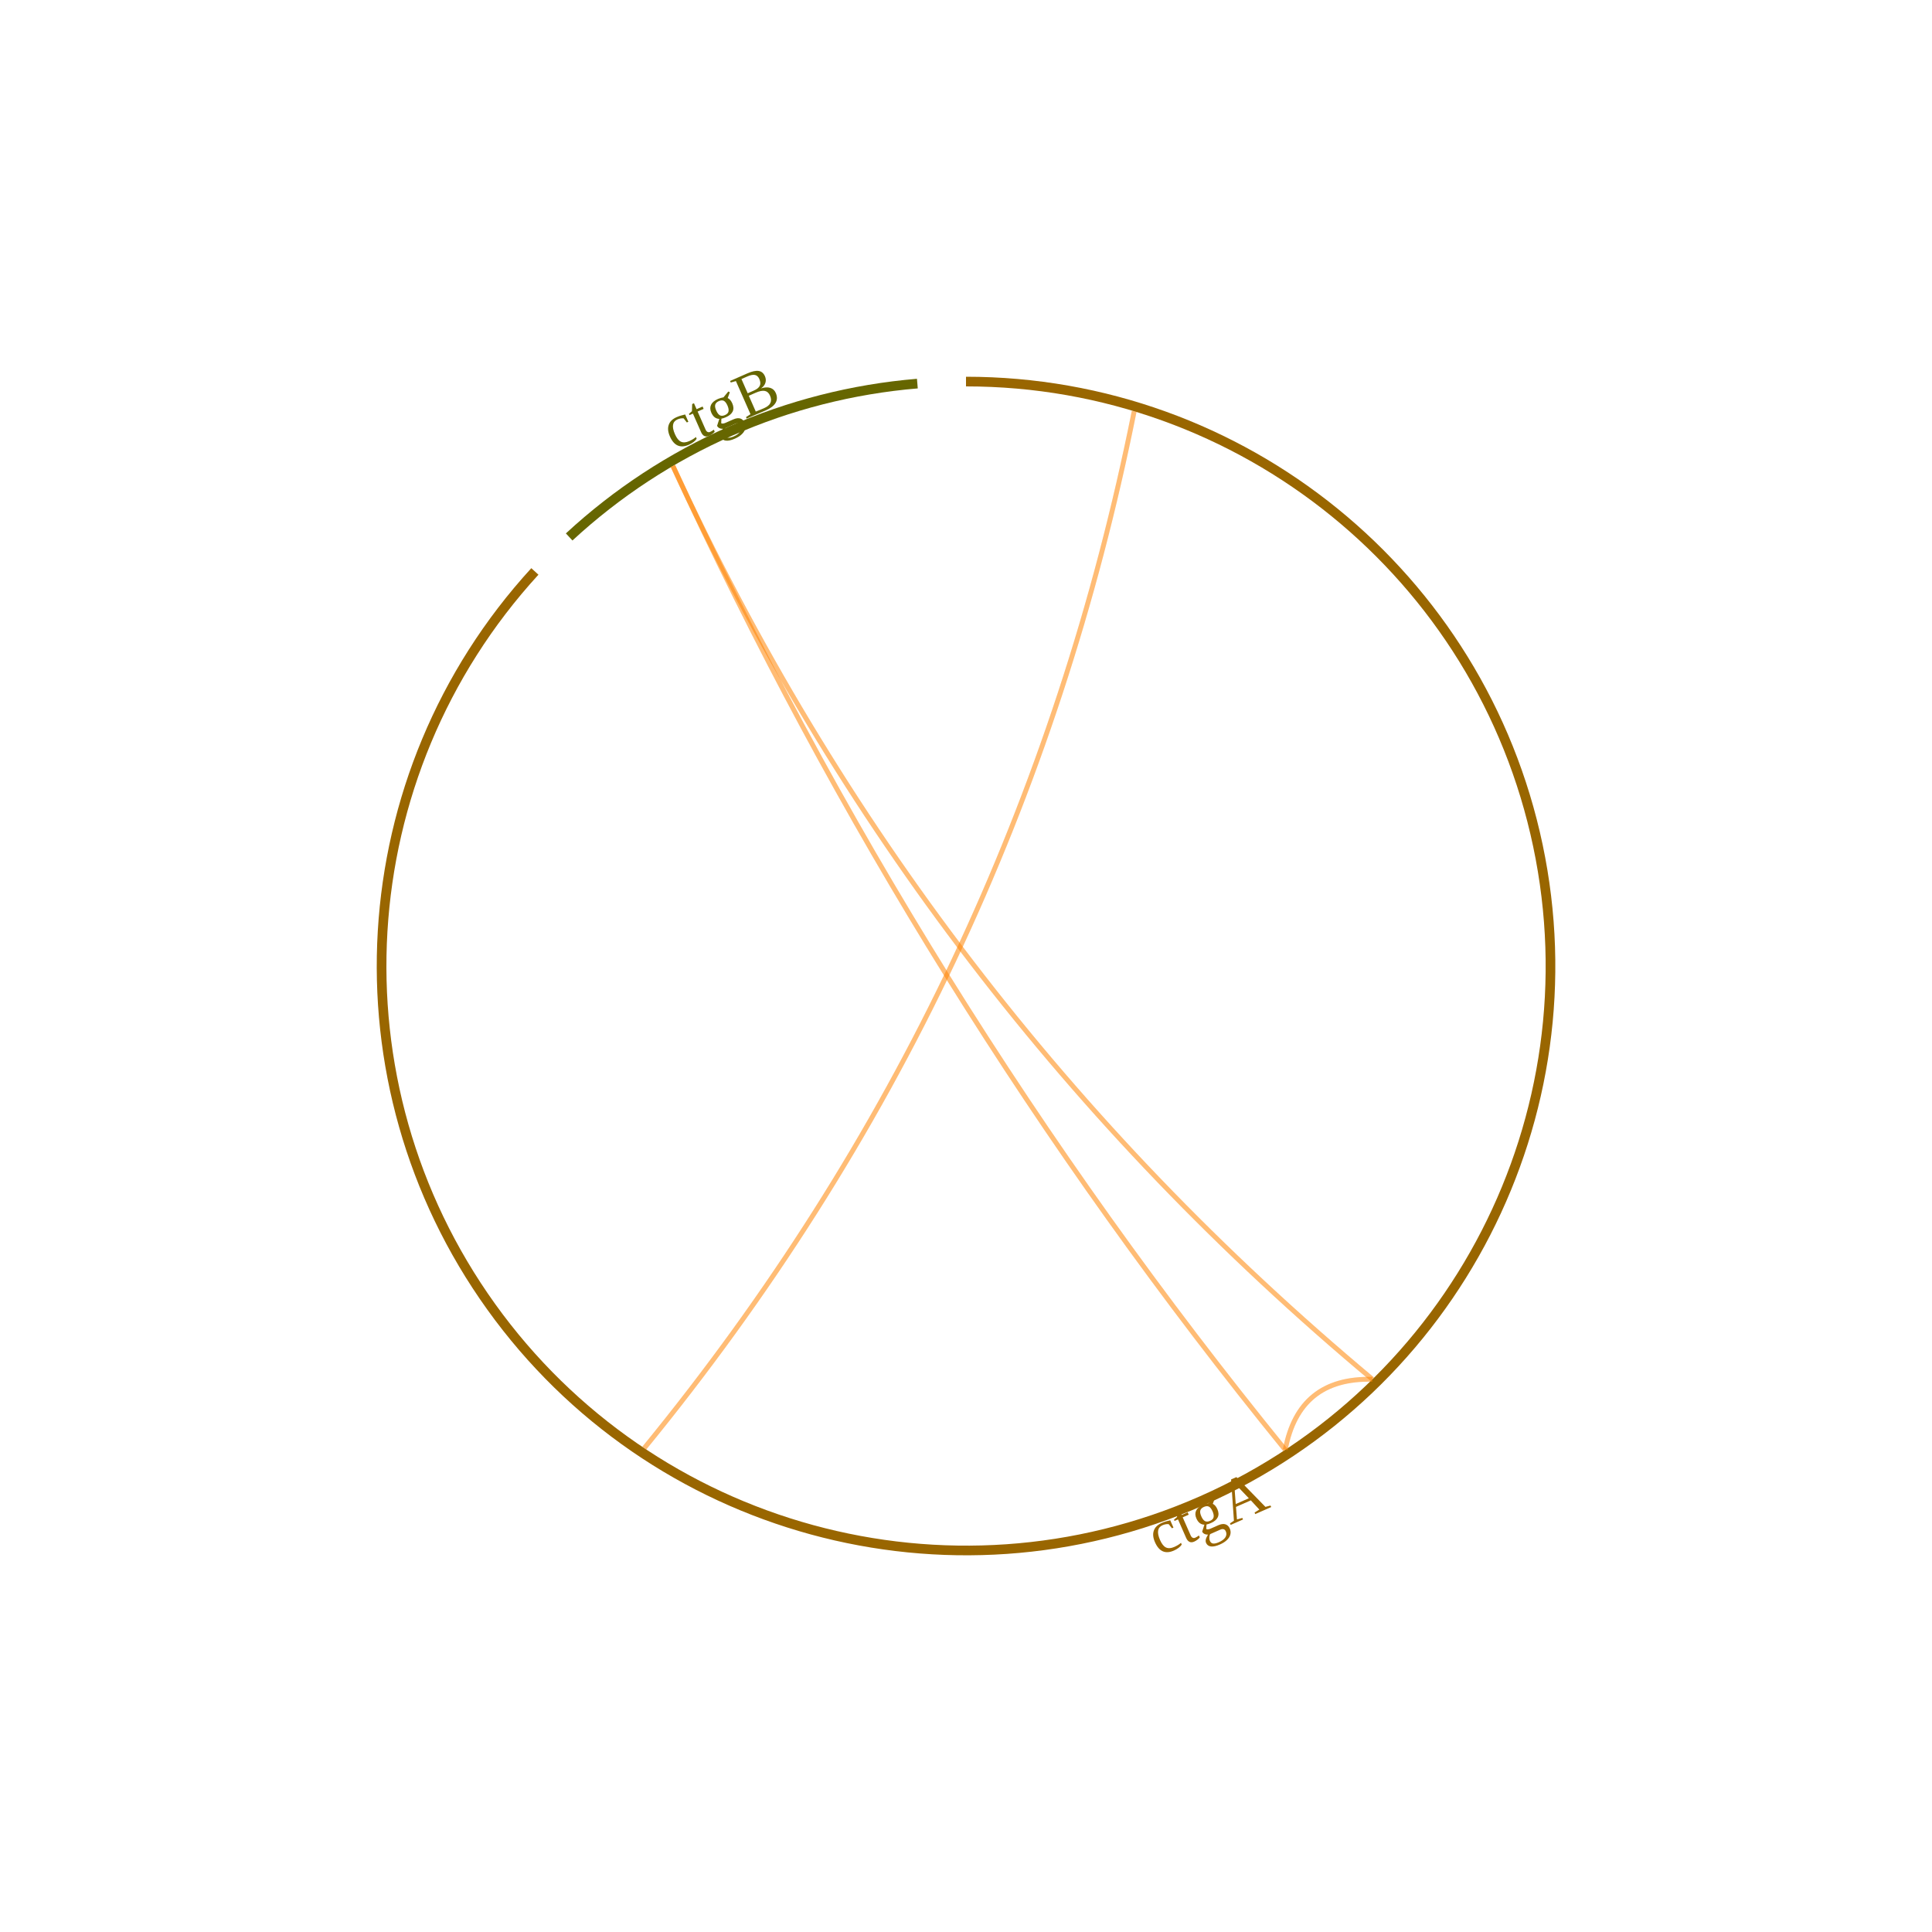
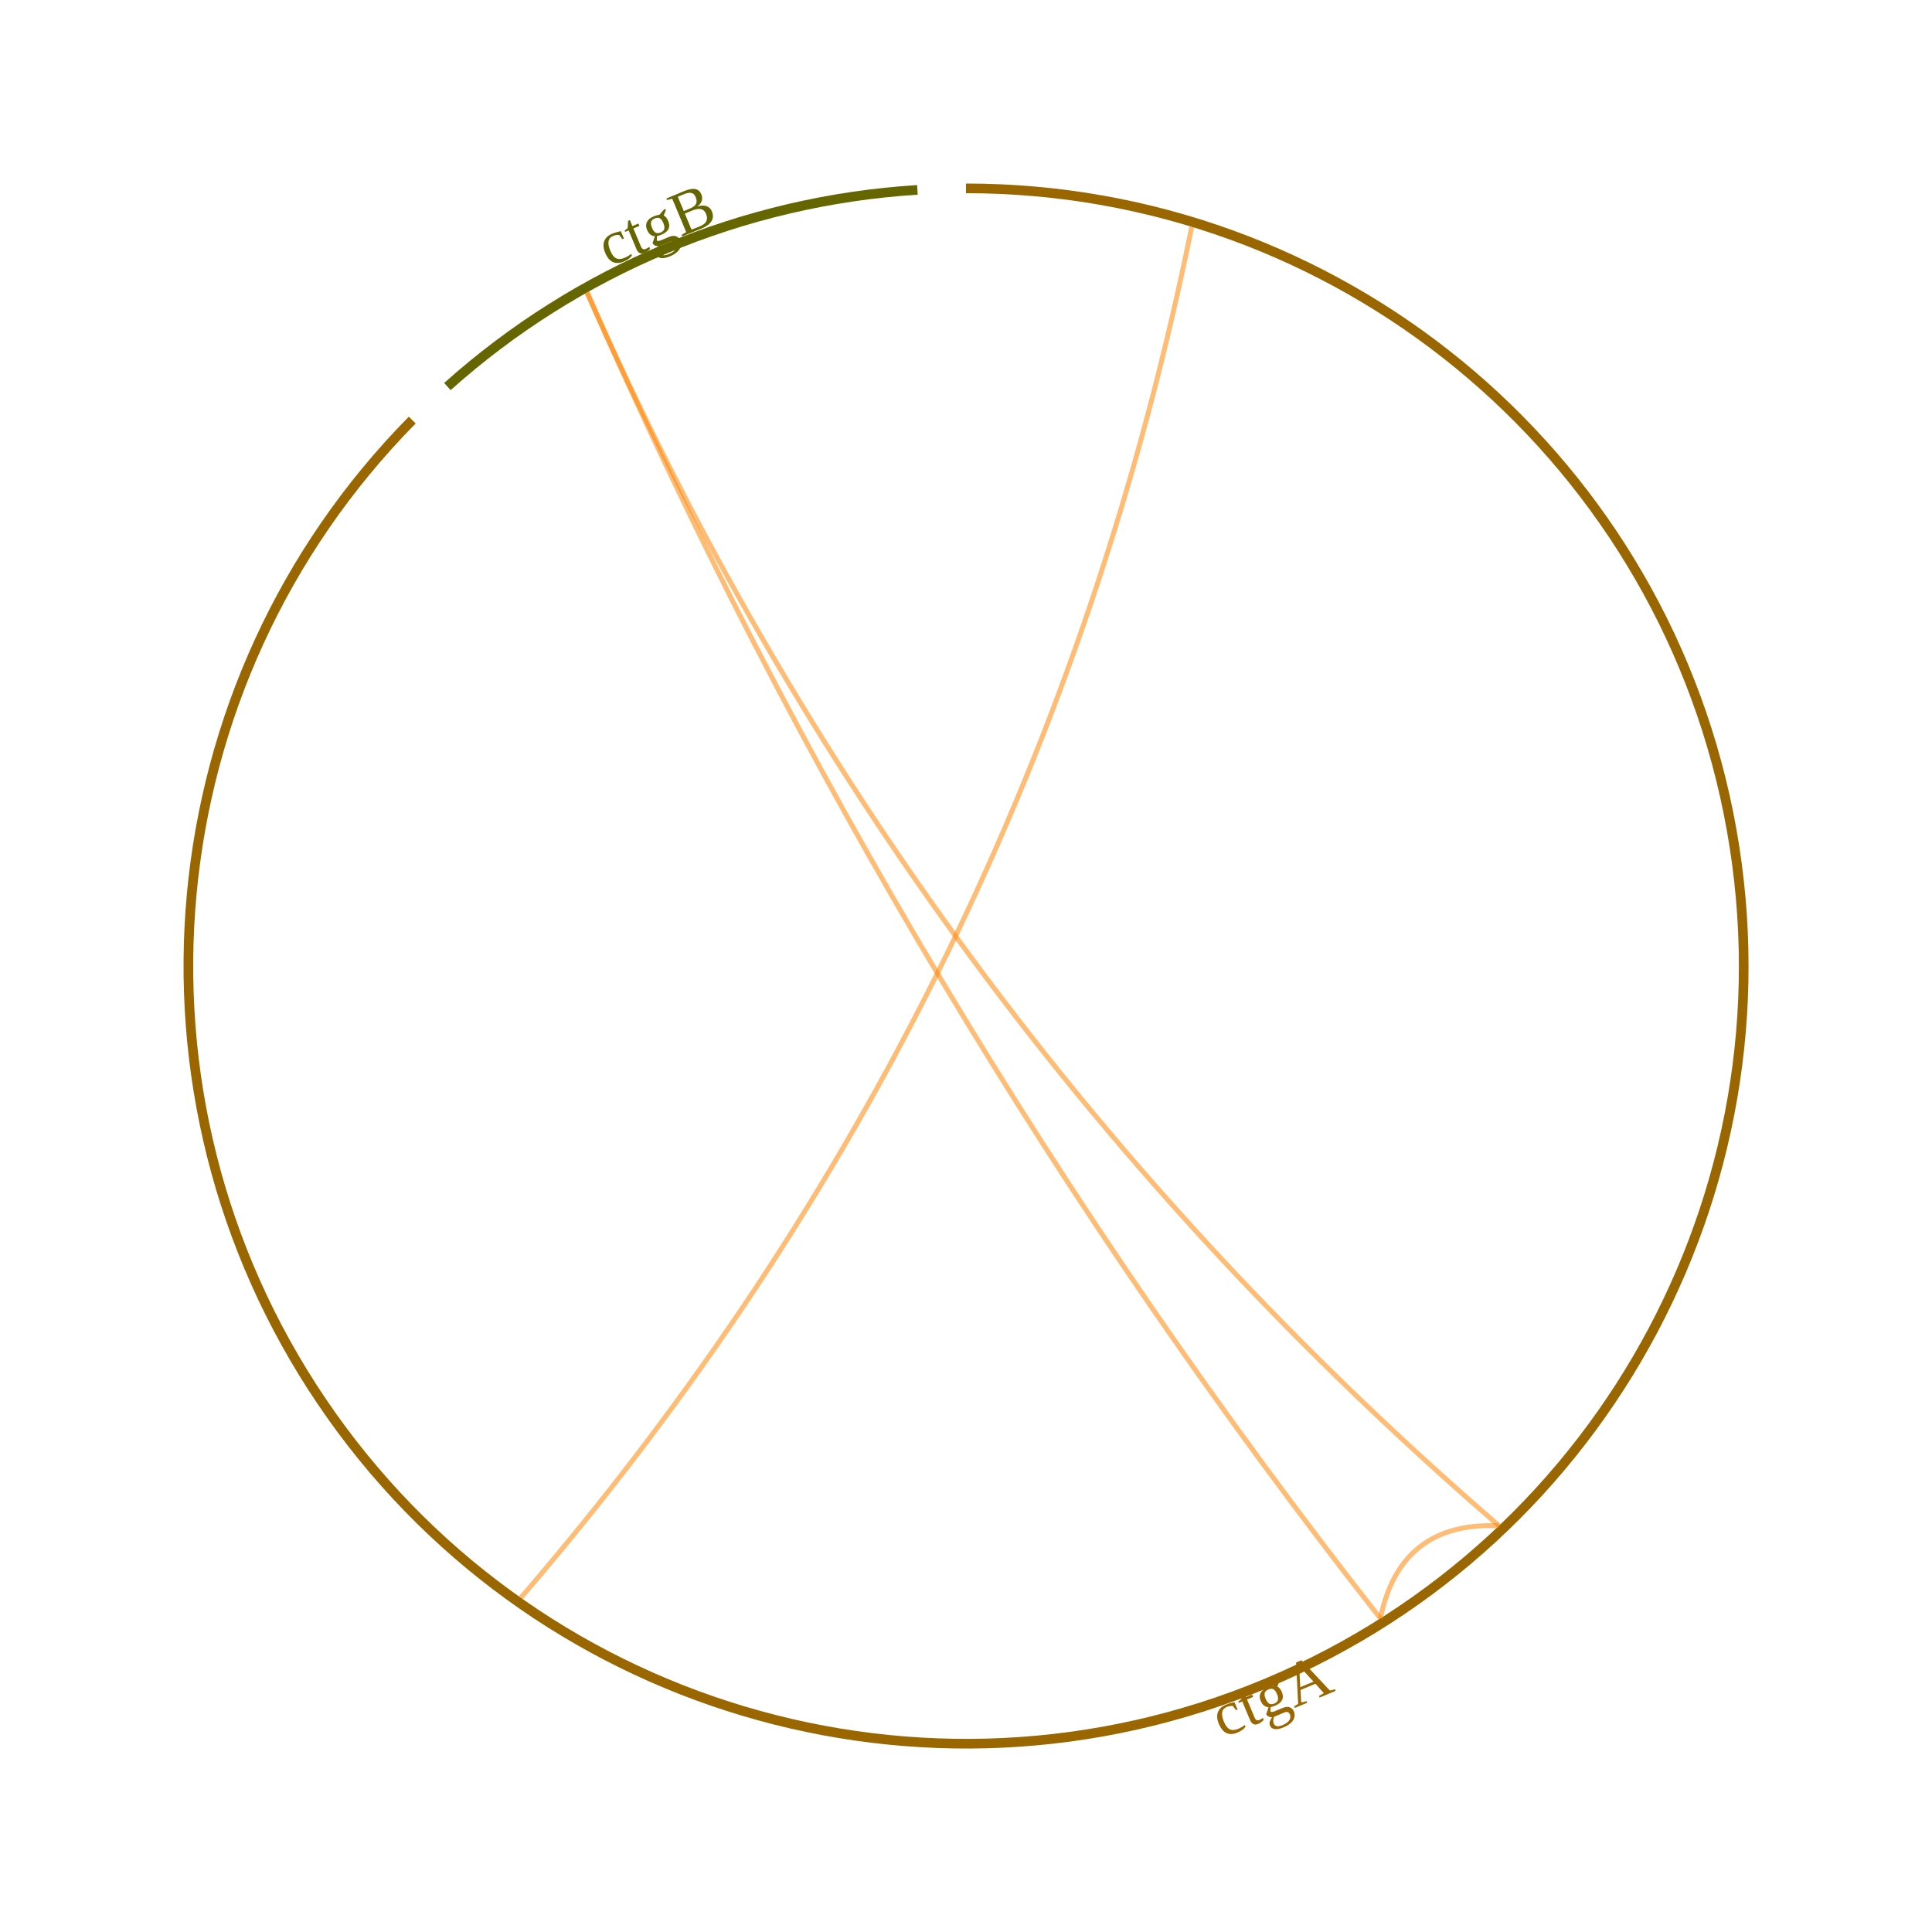
<svg xmlns="http://www.w3.org/2000/svg" width="400" height="400" viewBox="0 0 400 400">
  <rect width="400" height="400" fill="#ffffff" />
  <g transform="translate(200,200) rotate(-90)">
-     <text x="0" y="0" font-size="13" font-weight="500" letter-spacing="0.007em" text-anchor="middle" dominant-baseline="middle" transform="translate(-114.4,50.38) rotate(66.23)" fill="#996600">ctgA</text>
-     <path d="M 121 0 A 121 121 0 1 1 81.69 -89.26" stroke="#996600" stroke-width="2" fill="none" />
-     <text x="0" y="0" font-size="13" font-weight="500" letter-spacing="0.007em" text-anchor="middle" dominant-baseline="middle" transform="translate(114.4,-50.38) rotate(426.23)" fill="#666600">ctgB</text>
-     <path d="M 88.83 -82.16 A 121 121 0 0 1 120.58 -10.07" stroke="#666600" stroke-width="2" fill="none" />
+     <text x="0" y="0" font-size="13" font-weight="500" letter-spacing="0.007em" text-anchor="middle" dominant-baseline="middle" transform="translate(-152.21,63.69) rotate(67.3)" fill="#996600">ctgA</text>
+     <path d="M 161 0 A 161 161 0 1 1 113.03 -114.65" stroke="#996600" stroke-width="2" fill="none" />
+     <text x="0" y="0" font-size="13" font-weight="500" letter-spacing="0.007em" text-anchor="middle" dominant-baseline="middle" transform="translate(152.21,-63.69) rotate(427.3)" fill="#666600">ctgB</text>
+     <path d="M 119.97 -107.37 A 161 161 0 0 1 160.69 -10.06" stroke="#666600" stroke-width="2" fill="none" />
    <g data-testid="structuralVariantChordRenderer" cursor="crosshair">
-       <path data-testid="chord-test-vcf-66133" fill="none" d="M 114.84 34.82 Q -5.13 10.85 -99.82 -66.61" stroke-opacity="0.322" stroke="#ff8500" stroke-width="1" />
-       <path data-testid="chord-test-vcf-66183" fill="none" d="M -85.56 84.14 Q -7.3 -9.53 103.52 -60.69" stroke-opacity="0.322" stroke="#ff8500" stroke-width="1" />
-       <path data-testid="chord-test-vcf-66233" fill="none" d="M -85.57 84.13 Q -85.19 68.91 -100.15 66.1" stroke-opacity="0.322" stroke="#ff8500" stroke-width="1" />
-       <path data-testid="chord-test-vcf-66297" fill="none" d="M -100.15 66.1 Q -85.19 68.91 -85.57 84.13" stroke-opacity="0.322" stroke="#ff8500" stroke-width="1" />
-       <path data-testid="chord-test-vcf-66361" fill="none" d="M -100.16 66.09 Q -6.34 -10.19 103.53 -60.68" stroke-opacity="0.322" stroke="#ff8500" stroke-width="1" />
-       <path data-testid="chord-test-vcf-66411" fill="none" d="M -99.82 -66.61 Q -5.13 10.85 114.84 34.82" stroke-opacity="0.322" stroke="#ff8500" stroke-width="1" />
-       <path data-testid="chord-test-vcf-66461" fill="none" d="M 103.52 -60.69 Q -7.3 -9.53 -85.56 84.14" stroke-opacity="0.322" stroke="#ff8500" stroke-width="1" />
-       <path data-testid="chord-test-vcf-66511" fill="none" d="M 103.53 -60.68 Q -6.34 -10.19 -100.16 66.09" stroke-opacity="0.322" stroke="#ff8500" stroke-width="1" />
+       <path data-testid="chord-test-vcf-66133" fill="none" d="M 153.02 46.73 Q -7.03 14.37 -130.79 -92.16" stroke-opacity="0.322" stroke="#ff8500" stroke-width="1" />
+       <path data-testid="chord-test-vcf-66183" fill="none" d="M -115.87 110.33 Q -9.51 -12.86 139.44 -78.46" stroke-opacity="0.322" stroke="#ff8500" stroke-width="1" />
+       <path data-testid="chord-test-vcf-66233" fill="none" d="M -115.89 110.32 Q -115.03 89.9 -135.05 85.8" stroke-opacity="0.322" stroke="#ff8500" stroke-width="1" />
+       <path data-testid="chord-test-vcf-66297" fill="none" d="M -135.05 85.8 Q -115.03 89.9 -115.89 110.32" stroke-opacity="0.322" stroke="#ff8500" stroke-width="1" />
+       <path data-testid="chord-test-vcf-66361" fill="none" d="M -135.06 85.78 Q -8.21 -13.73 139.45 -78.44" stroke-opacity="0.322" stroke="#ff8500" stroke-width="1" />
+       <path data-testid="chord-test-vcf-66411" fill="none" d="M -130.79 -92.16 Q -7.03 14.37 153.02 46.73" stroke-opacity="0.322" stroke="#ff8500" stroke-width="1" />
+       <path data-testid="chord-test-vcf-66461" fill="none" d="M 139.44 -78.46 Q -9.51 -12.86 -115.87 110.33" stroke-opacity="0.322" stroke="#ff8500" stroke-width="1" />
+       <path data-testid="chord-test-vcf-66511" fill="none" d="M 139.45 -78.44 Q -8.21 -13.73 -135.06 85.78" stroke-opacity="0.322" stroke="#ff8500" stroke-width="1" />
    </g>
  </g>
</svg>
